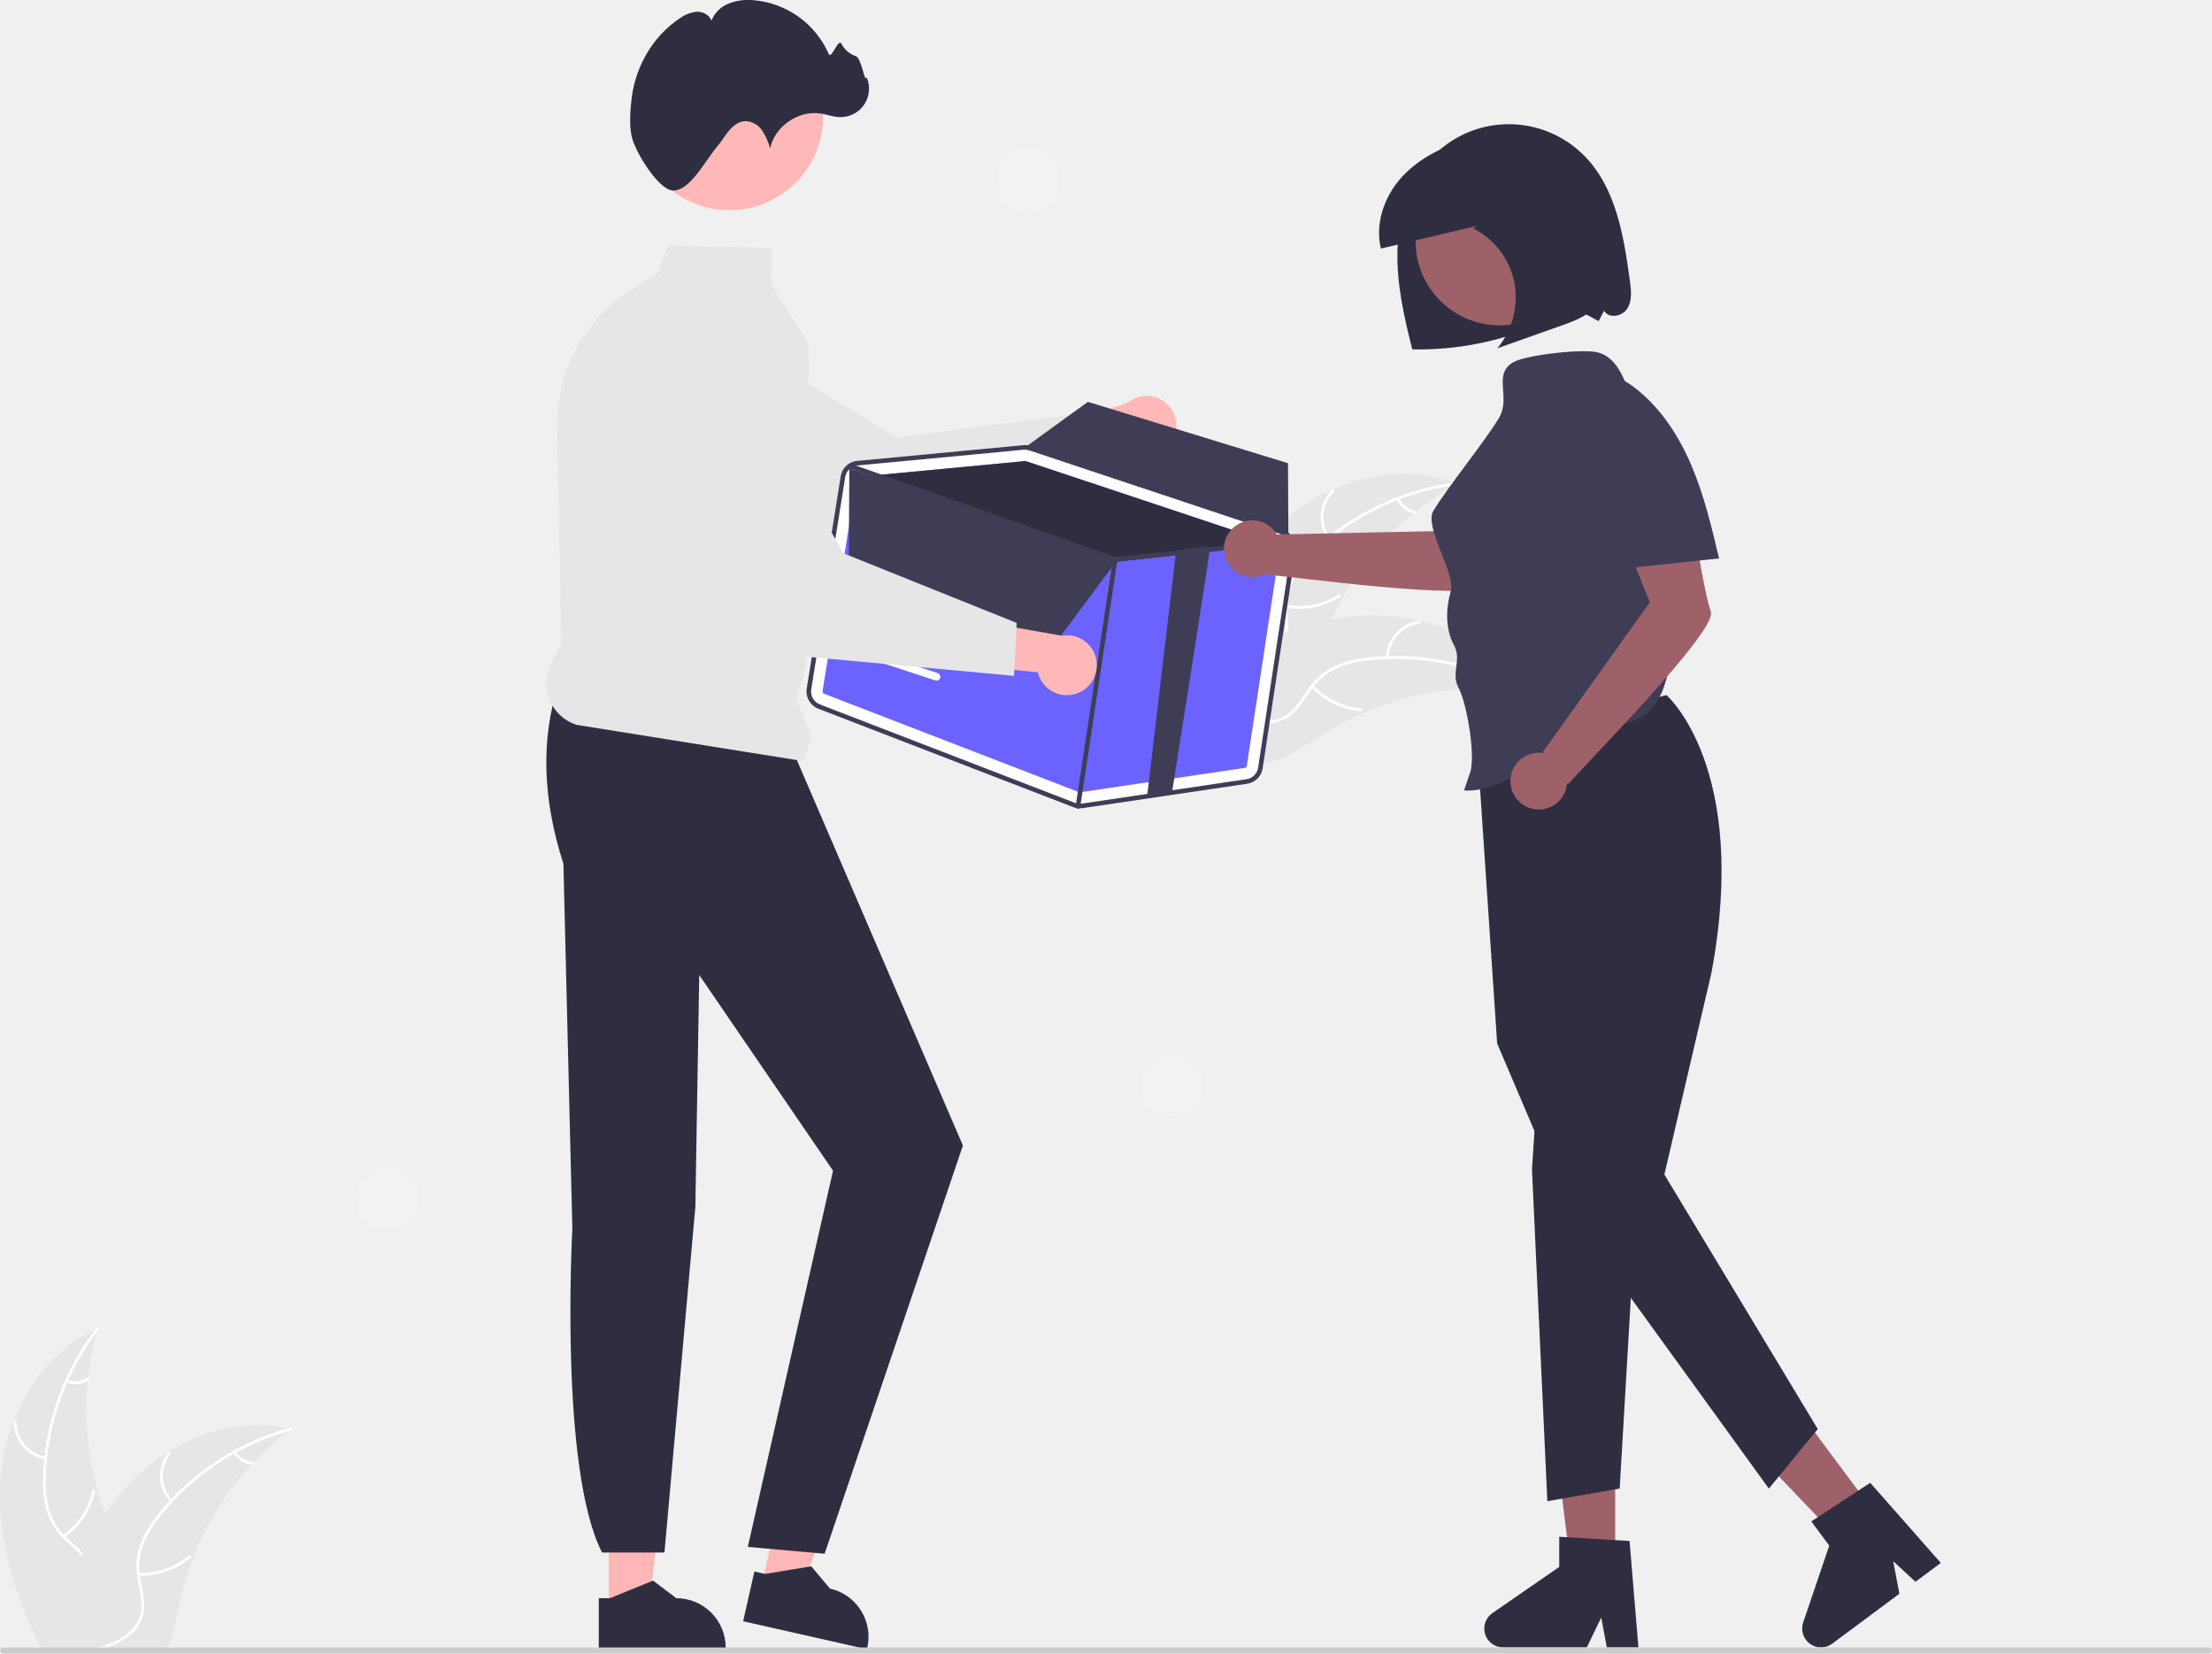
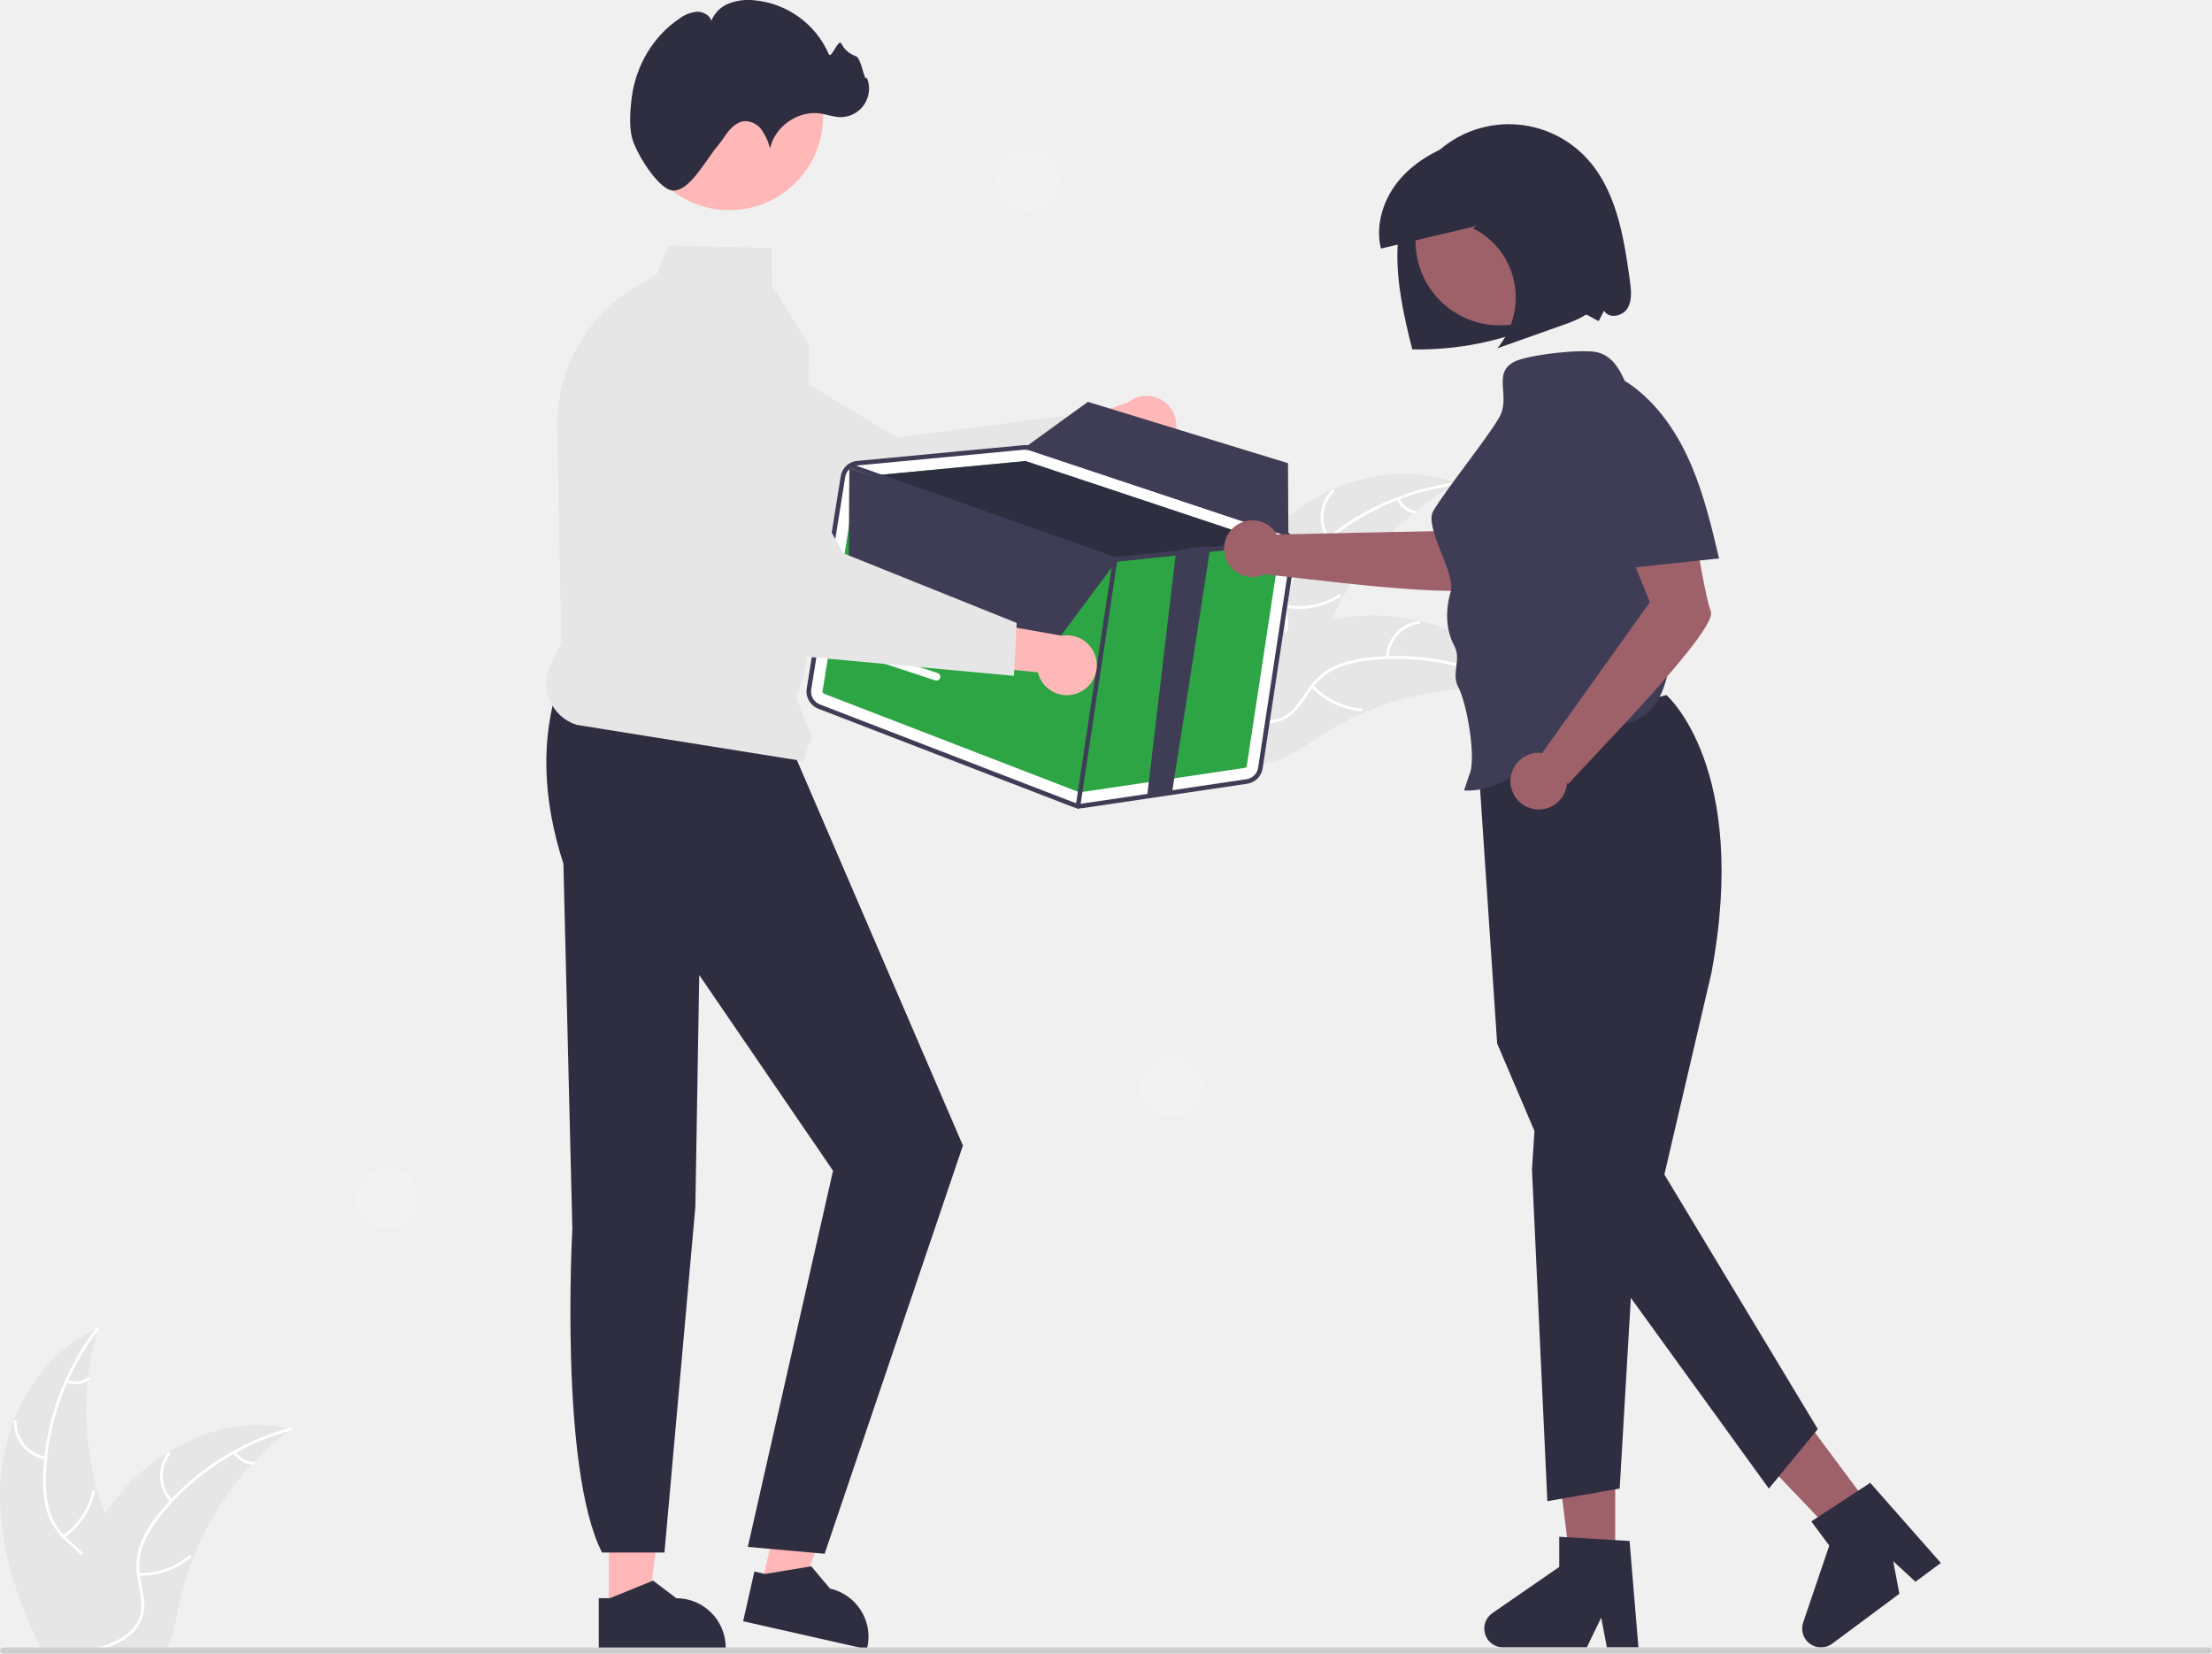
<svg xmlns="http://www.w3.org/2000/svg" data-name="Layer 1" width="862.703" height="644.786" viewBox="0 0 862.703 644.786">
  <polygon points="629.943 612.644 612.777 612.644 604.608 546.435 629.943 546.435 629.943 612.644" fill="#9e616a" />
  <path d="M807.651,769.992H795.341l-2.197-11.622-5.628,11.622H754.867A7.339,7.339,0,0,1,750.697,756.614l26.072-18.007v-11.749l27.424,1.637Z" transform="translate(-168.6484 -127.607)" fill="#2f2e41" />
  <polygon points="731.923 590.981 718.148 601.224 672.085 552.969 692.415 537.851 731.923 590.981" fill="#9e616a" />
  <path d="M925.588,737.048,915.71,744.393l-8.698-8.015,2.419,12.684-26.199,19.482a7.339,7.339,0,0,1-11.33-8.247l10.177-30.007-7.011-9.428,22.983-15.051Z" transform="translate(-168.6484 -127.607)" fill="#2f2e41" />
  <path d="M818.576,398.647s32.569,28.138,17.542,108.352l-18.345,78.597,59.829,99.256-19.077,23.208-77.78-107.433-28.185-66.114L744.652,416.843Z" transform="translate(-168.6484 -127.607)" fill="#2f2e41" />
  <polygon points="599.447 425.746 597.488 456.084 603.483 585.365 631.692 580.452 637.083 488.406 599.447 425.746" fill="#2f2e41" />
  <polygon points="237.445 628.211 252.796 628.21 260.098 569.001 237.443 569.002 237.445 628.211" fill="#ffb6b6" />
  <path d="M402.178,750.806l4.321-0,16.869-6.86,9.041,6.859H432.41A19.266,19.266,0,0,1,451.675,770.07v.626l-49.497.002Z" transform="translate(-168.6484 -127.607)" fill="#2f2e41" />
  <polygon points="296.932 618.538 311.905 621.918 332.071 565.772 309.972 560.782 296.932 618.538" fill="#ffb6b6" />
  <path d="M462.865,740.393l4.215.952,17.966-2.976,7.308,8.682.001 0a19.266,19.266,0,0,1,14.549,23.036l-.138.611L458.484,759.797Z" transform="translate(-168.6484 -127.607)" fill="#2f2e41" />
  <path d="M386.652,393.843c-7.197,21.706-6.436,45.268,1.73,70.556l3.491,142.378S386.671,700.146,403.454,733.002h24.34l12.051-134.751,1.513-90.446,52.182,76.306L460.305,730.799l29.957,2.678,53.934-159.191L477.652,419.843Z" transform="translate(-168.6484 -127.607)" fill="#2f2e41" />
  <path d="M667.346,332.015c18.617-16.777,46.309-25.212,69.537-15.805a115.466,115.466,0,0,0-51.888,59.935c-3.698,9.838-6.786,21.166-15.882,26.433-5.659,3.278-12.7,3.438-19.046,1.856-6.346-1.582-12.162-4.754-17.899-7.894l-1.632-.037C637.864,372.537,648.729,348.791,667.346,332.015Z" transform="translate(-168.6484 -127.607)" fill="#e6e6e6" />
  <path d="M736.753,316.719A98.692,98.692,0,0,0,681.847,342.65a42.5,42.5,0,0,0-8.345,10.377,24.376,24.376,0,0,0-2.818,12.516c.101,4.058.673,8.198-.214,12.21a14.925,14.925,0,0,1-7.425,9.689c-4.546,2.613-9.759,3.437-14.886,4.065-5.692.698-11.615,1.332-16.542,4.525-.597.387-1.162-.562-.566-.948,8.572-5.555,19.42-3.534,28.637-7.241,4.301-1.73,8.107-4.766,9.454-9.357,1.178-4.015.591-8.284.454-12.392a26.011,26.011,0,0,1,2.299-12.34,39.29,39.29,0,0,1,7.916-10.659,95.749,95.749,0,0,1,24.333-17.42A100.443,100.443,0,0,1,736.743,315.615c.703-.091.709,1.015.01,1.105Z" transform="translate(-168.6484 -127.607)" fill="#fff" />
  <path d="M686.447,337.791a14.807,14.807,0,0,1,1.632-19.104c.506-.499,1.305.265.798.764a13.711,13.711,0,0,0-1.482,17.774c.415.577-.536,1.14-.948.566Z" transform="translate(-168.6484 -127.607)" fill="#fff" />
  <path d="M670.362,363.491a28.539,28.539,0,0,0,20.394-4.083c.598-.385,1.164.564.566.948a29.685,29.685,0,0,1-21.23,4.206c-.701-.126-.427-1.197.27-1.071Z" transform="translate(-168.6484 -127.607)" fill="#fff" />
  <path d="M714.447,321.948a8.381,8.381,0,0,0,6.269,4.894c.702.117.427,1.188-.27,1.071a9.392,9.392,0,0,1-6.947-5.399.571.571,0,0,1,.191-.757.555.555,0,0,1,.757.191Z" transform="translate(-168.6484 -127.607)" fill="#fff" />
  <path d="M762.461,397.115c-.44-.061-.881-.122-1.328-.176a110.379,110.379,0,0,0-17.882-.908c-.462.007-.931.021-1.392.041a116.365,116.365,0,0,0-41.75,9.61,113.005,113.005,0,0,0-15.163,8.056c-6.688,4.234-13.602,9.358-21.078,11.085a19.386,19.386,0,0,1-2.362.421l-30.889-26.745c-.04-.096-.086-.185-.126-.282l-1.282-1.011c.239-.176.49-.353.729-.528.138-.102.283-.199.421-.301.094-.066.189-.133.27-.198.031-.022.063-.044.088-.059.081-.065.164-.117.239-.176q2.103-1.49,4.235-2.955c.006-.007.006-.007.019-.008a166.157,166.157,0,0,1,34.601-18.599c.367-.139.739-.285,1.12-.411a107.831,107.831,0,0,1,16.939-4.767,95.329,95.329,0,0,1,9.553-1.334,79.272,79.272,0,0,1,24.723,1.752c16.143,3.743,30.91,12.608,39.656,26.433C762.027,396.406,762.244,396.754,762.461,397.115Z" transform="translate(-168.6484 -127.607)" fill="#e6e6e6" />
  <path d="M762.052,397.446a98.692,98.692,0,0,0-59.452-12.353A42.5,42.5,0,0,0,689.69,388.354a24.376,24.376,0,0,0-9.785,8.297c-2.363,3.301-4.398,6.951-7.522,9.62a14.925,14.925,0,0,1-11.761,3.266c-5.203-.651-9.862-3.132-14.333-5.717-4.965-2.87-10.076-5.93-15.932-6.347-.71-.051-.59-1.149.119-1.098,10.189.726,17.633,8.871,27.225,11.46,4.476,1.208,9.343,1.075,13.182-1.779,3.358-2.496,5.459-6.258,7.823-9.621a26.011,26.011,0,0,1,9.265-8.469,39.29,39.29,0,0,1,12.738-3.745,95.749,95.749,0,0,1,29.917.742,100.443,100.443,0,0,1,32.085,11.596c.616.351-.045,1.237-.657.888Z" transform="translate(-168.6484 -127.607)" fill="#fff" />
  <path d="M709.199,383.983a14.807,14.807,0,0,1,12.805-14.271c.705-.093.883.997.177,1.091a13.711,13.711,0,0,0-11.884,13.299c-.016.711-1.114.588-1.098-.119Z" transform="translate(-168.6484 -127.607)" fill="#fff" />
  <path d="M680.883,394.819a28.539,28.539,0,0,0,18.742,9.018c.709.053.59,1.151-.119,1.098a29.685,29.685,0,0,1-19.483-9.424c-.484-.523.38-1.212.861-.692Z" transform="translate(-168.6484 -127.607)" fill="#fff" />
  <path d="M741.094,388.191a8.381,8.381,0,0,0,2.058,7.682c.49.516-.374,1.205-.861.692a9.392,9.392,0,0,1-2.296-8.493.571.571,0,0,1,.609-.49.555.555,0,0,1,.49.609Z" transform="translate(-168.6484 -127.607)" fill="#fff" />
  <path d="M219.922,754.743c-1.45,5.44-5.26,9.97-9.86,13.27-.75.54-1.52,1.04-2.3,1.51-.24.14-.48.29-.73.42q-.405.24-.81.45h-21.63c-.39-.79-.77-1.59-1.15-2.38-9.27-19.48-15.78-40.5-14.67-61.91a79.254,79.254,0,0,1,5.17-24.25c5.94-15.47,16.78-28.86,31.69-35.6.37-.17.76-.34,1.14-.5-.12.43-.24.85-.36,1.28a110.785,110.785,0,0,0-3.38,17.59c-.06.46-.11.92-.15,1.39a116.054,116.054,0,0,0,3.72,42.69c.01.03.02.07.03.1q1.275,4.605,2.96,9.07c.88,2.35,1.83,4.67,2.87,6.95C216.802,734.393,222.622,744.593,219.922,754.743Z" transform="translate(-168.6484 -127.607)" fill="#e6e6e6" />
  <path d="M207.042,646.203c-.21.28-.42.55-.63.83a98.129,98.129,0,0,0-11.12,18.76c-.16.33-.31.66-.44,1a97.814,97.814,0,0,0-7.82,29.24,1.49,1.49,0,0,0-.02.21c-.25,2.36-.4,4.74-.46,7.12a42.48,42.48,0,0,0,1.43,13.24,23.769,23.769,0,0,0,5.46,9.42c.25.27.5.54.77.8.2.21.42.42.63.62,2.02,1.93,4.23,3.72,6.13,5.79a21.432,21.432,0,0,1,2.35,3,14.904,14.904,0,0,1,1.6,12.1c-1.36,5.06-4.47,9.33-7.65,13.4-1.59,2.04-3.23,4.1-4.65,6.28-.52.78-1,1.57-1.44,2.38h-1.26c.42-.81.88-1.6,1.38-2.38,3.65-5.75,8.84-10.69,11.53-17.02,1.82-4.27,2.37-9.11.07-13.3a17.682,17.682,0,0,0-2.43-3.38c-1.83-2.07-4.02-3.84-6.01-5.71-.5-.47-.99-.95-1.46-1.45a24.964,24.964,0,0,1-5.64-8.9,39.23,39.23,0,0,1-1.94-13.13c0-2.84.15-5.7.43-8.54.03-.36.07-.73.11-1.1a100.767,100.767,0,0,1,19.67-49.23c.2-.28.41-.55.62-.82C206.682,644.873,207.472,645.653,207.042,646.203Z" transform="translate(-168.6484 -127.607)" fill="#fff" />
  <path d="M186.365,696.678a14.807,14.807,0,0,1-12.354-14.663.553.553,0,0,1,1.105-.024,13.711,13.711,0,0,0,11.52,13.616c.701.114.427,1.185-.27,1.071Z" transform="translate(-168.6484 -127.607)" fill="#fff" />
  <path d="M193.164,726.224a28.539,28.539,0,0,0,11.533-17.308c.151-.695,1.222-.424,1.071.27a29.685,29.685,0,0,1-12.038,17.986c-.585.406-1.148-.544-.566-.948Z" transform="translate(-168.6484 -127.607)" fill="#fff" />
  <path d="M194.961,665.676a8.381,8.381,0,0,0,7.893-.972c.579-.414,1.142.538.566.948a9.392,9.392,0,0,1-8.73,1.094.571.571,0,0,1-.4-.671.555.555,0,0,1,.671-.4Z" transform="translate(-168.6484 -127.607)" fill="#fff" />
  <path d="M282.062,684.873c-.35.27-.71.54-1.06.82a110.362,110.362,0,0,0-13.29,12c-.32.33-.64.67-.95,1.01l-.01.01a116.347,116.347,0,0,0-22.66,36.14l-.03.09c-.01.03-.02.05-.03.08a114.443,114.443,0,0,0-5.03,16.42c-1.22,5.46-2.22,11.31-4.13,16.57-.29.81-.61,1.61-.95,2.38h-44.46c.15-.79.31-1.59.47-2.38a160.302,160.302,0,0,1,10.54-33.7c.16-.36.32-.72.5-1.08a108.305,108.305,0,0,1,8.61-15.35.01.01,0,0,1,.01-.01,94.956,94.956,0,0,1,5.8-7.69,79.119,79.119,0,0,1,18.72-16.24c.04-.03.09-.05.13-.08,14.04-8.71,30.68-12.86,46.59-9.27h.01C281.252,684.683,281.652,684.773,282.062,684.873Z" transform="translate(-168.6484 -127.607)" fill="#e6e6e6" />
  <path d="M282.012,685.403c-.34.09-.68.19-1.01.29a98.589,98.589,0,0,0-20.17,8.27c-.32.17-.64.35-.96.53a98.255,98.255,0,0,0-23.79,18.59.035.035,0,0,0-.01.02c-.08.08-.17.17-.24.25-1.6,1.72-3.14,3.51-4.6,5.35a42.769,42.769,0,0,0-6.82,11.43,23.674,23.674,0,0,0-1.31,10.81c.03.37.08.73.13,1.1.04.29.08.58.13.88.66,4.01,1.8,8.03,1.48,12.12a14.909,14.909,0,0,1-6.01,10.63,23.794,23.794,0,0,1-3.68,2.34,36.852,36.852,0,0,1-5.77,2.38h-3.93c.53-.15,1.05-.3,1.58-.45a48.212,48.212,0,0,0,5.53-1.93,26.912,26.912,0,0,0,3-1.48c4.02-2.31,7.37-5.85,8.07-10.58.61-4.14-.57-8.28-1.27-12.33-.12-.7-.23-1.39-.29-2.08a24.439,24.439,0,0,1,.85-10.46,39.062,39.062,0,0,1,6.36-11.66,83.355,83.355,0,0,1,5.48-6.55q.36-.405.75-.81a100.901,100.901,0,0,1,24.21-18.73h.01a99.288,99.288,0,0,1,21.1-8.74h.01c.33-.1.67-.2,1-.29C282.532,684.123,282.692,685.213,282.012,685.403Z" transform="translate(-168.6484 -127.607)" fill="#fff" />
  <path d="M235.116,713.252a14.807,14.807,0,0,1-1.036-19.145c.432-.564,1.329.081.896.646A13.711,13.711,0,0,0,235.977,712.56c.491.514-.372,1.203-.861.692Z" transform="translate(-168.6484 -127.607)" fill="#fff" />
  <path d="M222.755,740.937a28.539,28.539,0,0,0,19.629-6.876c.539-.464,1.231.397.692.861a29.685,29.685,0,0,1-20.441,7.113c-.712-.028-.589-1.126.119-1.098Z" transform="translate(-168.6484 -127.607)" fill="#fff" />
  <path d="M260.644,693.674a8.381,8.381,0,0,0,6.888,3.977c.712.019.588,1.117-.119,1.098a9.392,9.392,0,0,1-7.629-4.382.571.571,0,0,1,.084-.776.555.555,0,0,1,.776.084Z" transform="translate(-168.6484 -127.607)" fill="#fff" />
  <path d="M625.031,300.737a11.599,11.599,0,0,1-17.767.838l-37.8,16.44,3.682-21.102,35.331-12.377a11.662,11.662,0,0,1,16.554,16.201Z" transform="translate(-168.6484 -127.607)" fill="#ffb8b8" />
  <path d="M599.806,307.325l-87.798,39.108-.188-.067-100.067-35.659a32.96,32.96,0,0,1-14.782-42.756h0a32.924,32.924,0,0,1,46.987-14.637l74.469,44.859,72.211-9.359Z" transform="translate(-168.6484 -127.607)" fill="#e6e6e6" />
  <path d="M1031.352,771.203a1.187,1.187,0,0,1-1.19,1.19h-860.29a1.19,1.19,0,0,1,0-2.38h860.29A1.187,1.187,0,0,1,1031.352,771.203Z" transform="translate(-168.6484 -127.607)" fill="#ccc" />
  <path d="M481.992,424.404l-88.506-14.157a16.893,16.893,0,0,1-9.956-23.646l4.014-8.028-1.559-84.347A62.482,62.482,0,0,1,416.322,239.572l8.631-5.161,4.362-11.077,40.22.981.117,14.527,14.404,22.968-0.0.095-.904,125.014-3.97,12.901,6.002,15.006Z" transform="translate(-168.6484 -127.607)" fill="#e6e6e6" />
  <circle cx="284.459" cy="45.41" r="36.544" fill="#ffb8b8" />
  <path d="M415.054,180.984c-1.09-4.592-.59-11.053.026-15.677,1.615-12.121,8.346-23.645,18.573-30.47a13.38,13.38,0,0,1,6.665-2.648c2.419-.101,5.042,1.194,5.785,3.499a11.993,11.993,0,0,1,6.766-6.709,21.136,21.136,0,0,1,9.631-1.297,35.197,35.197,0,0,1,29.363,20.989c.976,2.319,3.702-6.246,4.939-4.055a9.741,9.741,0,0,0,5.524,4.853c2.423.676,3.408,10.66,4.361,8.332a11.098,11.098,0,0,1-10.611,15.475c-2.466-.092-4.825-.999-7.262-1.39-8.715-1.396-17.96,4.923-19.823,13.551a23.987,23.987,0,0,0-3.156-7.021,8.119,8.119,0,0,0-6.513-3.579c-2.48.093-4.659,1.714-6.268,3.603s-2.817,4.093-4.438,5.972c-4.755,5.513-11.187,18.37-17.965,17.432C425.303,201.103,416.542,187.253,415.054,180.984Z" transform="translate(-168.6484 -127.607)" fill="#2f2e41" />
  <path d="M674.012,342.148a7.133,7.133,0,0,0-4.807-7.854l-98.413-32.777a7.132,7.132,0,0,0-2.933-.337l-24.667,2.333-14.154,1.343-26.119,2.468a7.155,7.155,0,0,0-6.384,5.99l-13.261,82.838a7.186,7.186,0,0,0,4.484,7.796l99.44,38.384a6.947,6.947,0,0,0,1.446.388,7.136,7.136,0,0,0,2.176.016l64.255-9.523a7.121,7.121,0,0,0,6.023-5.999Z" transform="translate(-168.6484 -127.607)" fill="#fff" />
-   <path d="M490.013,398.11l99.44,38.382a.897.897,0,0,0,.457.054l64.247-9.522a.883.883,0,0,0,.755-.752l12.92-85.067a.905.905,0,0,0-.599-.982l-.662-.224-97.758-32.546a.678.678,0,0,0-.137-.033.887.887,0,0,0-.23-.012l-60.164,5.693-4.774.448a.903.903,0,0,0-.795.748l-13.259,82.834A.897.897,0,0,0,490.013,398.11Z" transform="translate(-168.6484 -127.607)" fill="#6c63ff" />
+   <path d="M490.013,398.11l99.44,38.382a.897.897,0,0,0,.457.054l64.247-9.522a.883.883,0,0,0,.755-.752l12.92-85.067a.905.905,0,0,0-.599-.982l-.662-.224-97.758-32.546a.678.678,0,0,0-.137-.033.887.887,0,0,0-.23-.012l-60.164,5.693-4.774.448a.903.903,0,0,0-.795.748l-13.259,82.834A.897.897,0,0,0,490.013,398.11Z" transform="translate(-168.6484 -127.607)" fill="#2da544" />
  <path d="M508.282,313.102l60.164-5.693a.887.887,0,0,1,.23.012.678.678,0,0,1,.137.033l97.758,32.546-25.787,2.73-9.65,1.017-27.46,2.901a1.939,1.939,0,0,1-.241-.003c-.049-.015-.098-.029-.156-.045Z" transform="translate(-168.6484 -127.607)" fill="#2f2e41" />
  <path d="M487.758,403.952l99.44,38.382a6.722,6.722,0,0,0,1.45.38,7.224,7.224,0,0,0,2.177.027l64.247-9.522a7.135,7.135,0,0,0,6.028-6.004l12.91-85.068a7.19,7.19,0,0,0-.418-3.717c-.065-.157-.131-.314-.207-.462a6.99,6.99,0,0,0-2.264-2.698,7.138,7.138,0,0,0-1.916-.977l-.117-.041-98.292-32.738a8.955,8.955,0,0,0-1.227-.298,7.086,7.086,0,0,0-1.715-.033l-24.663,2.325-14.153,1.35L502.917,307.326a7.092,7.092,0,0,0-3.019.997,1.329,1.329,0,0,0-.202.121,1.192,1.192,0,0,0-.13.098,7.148,7.148,0,0,0-3.027,4.764l-13.27,82.843A7.194,7.194,0,0,0,487.758,403.952Zm10.542-90.357a5.3,5.3,0,0,1,1.27-2.671,4.651,4.651,0,0,1,.676-.659,5.317,5.317,0,0,1,2.324-1.084,4.059,4.059,0,0,1,.509-.072l43.985-4.155,20.965-1.995c.142-.017.273-.014.404-.022a5.007,5.007,0,0,1,.948.07,4.145,4.145,0,0,1,.845.201l98.408,32.779c.078.028.146.054.223.082a5.218,5.218,0,0,1,2.273,1.654,5.259,5.259,0,0,1,1.121,4.145l-12.921,85.077a5.349,5.349,0,0,1-4.509,4.502l-64.257,9.521a5.413,5.413,0,0,1-2.723-.31l-99.441-38.372a5.402,5.402,0,0,1-3.359-5.846Z" transform="translate(-168.6484 -127.607)" fill="#3f3d56" />
  <path d="M499.352,308.994a.877.877,0,0,1,.268-.386,1.051,1.051,0,0,1,.129-.088c.042-.016.084-.042.126-.058a.873.873,0,0,1,.624-.011l2.07.73,101.116,35.669,23.665-2.5,13.243-1.397,28.029-2.967,2.506-.263.487-.054a.904.904,0,0,1,.952.654.739.739,0,0,1,.026.143.893.893,0,0,1-.55.922.988.988,0,0,1-.248.067l-3.409.357-27.603,2.918-9.65,1.017-27.46,2.901a1.939,1.939,0,0,1-.241-.003c-.049-.015-.098-.029-.156-.045L500.245,310.265l-.35-.124a.67.67,0,0,1-.219-.121A.91.91,0,0,1,499.352,308.994Z" transform="translate(-168.6484 -127.607)" fill="#3f3d56" />
  <path d="M588.919,442.975a.894.894,0,0,1-.743-1.016l14.517-96.334a.894.894,0,0,1,1.017-.751l.008.001a.894.894,0,0,1,.743,1.016l-14.517,96.334a.894.894,0,0,1-1.017.751Z" transform="translate(-168.6484 -127.607)" fill="#3f3d56" />
  <path d="M625.716,436.863l-9.655,1.019,11.293-95.535s12.895-2.335,13.24-1.398C640.806,341.508,625.808,436.251,625.716,436.863Z" transform="translate(-168.6484 -127.607)" fill="#3f3d56" />
  <polygon points="331.25 182.533 330.99 226.1 408.116 255.488 435.813 218.284 331.25 182.533" fill="#3f3d56" />
  <path d="M671.131,337.725a5.301,5.301,0,0,0-2.497-1.737l-98.406-32.778a5.106,5.106,0,0,0-.848-.207,5.009,5.009,0,0,0-.951-.071l.16-.997.985-.713,23.368-16.919,78.041,23.917.135,27.052Z" transform="translate(-168.6484 -127.607)" fill="#3f3d56" />
  <path d="M503.829,380.08a1.513,1.513,0,0,1,.326.068l30.194,9.917a1.5,1.5,0,0,1-.936,2.851l-30.194-9.917a1.5,1.5,0,0,1,.61-2.919Z" transform="translate(-168.6484 -127.607)" fill="#fff" />
  <circle cx="457.003" cy="423.236" r="12" fill="#f2f2f2" />
  <circle cx="151.003" cy="467.236" r="12" fill="#f2f2f2" />
  <circle cx="401.003" cy="70.236" r="12" fill="#f2f2f2" />
  <path d="M589.34,397.729A11.599,11.599,0,0,1,573.433,389.771L532.421,385.628l13.53-16.606,36.871,6.481a11.662,11.662,0,0,1,6.518,22.226Z" transform="translate(-168.6484 -127.607)" fill="#ffb8b8" />
  <path d="M564.115,391.141l-95.708-8.818-.131-.151L398.425,302.135a32.96,32.96,0,0,1,8.013-44.523h0a32.924,32.924,0,0,1,48.144,10.209l43.022,75.544,67.565,27.147Z" transform="translate(-168.6484 -127.607)" fill="#e6e6e6" />
  <path d="M804.339,237.224c-2.377-17.434-5.358-36.152-17.654-48.737a41.35,41.35,0,0,0-59.744.618c-8.951,9.549-12.904,22.957-13.265,36.04s2.552,26.021,5.784,38.703a119.29,119.29,0,0,0,49.786-9.799c3.926-1.704,7.789-3.631,11.937-4.686,4.148-1.056,7.105,1.601,10.963,3.453l2.118-4.055c1.734,3.227,7.102,2.27,9.05-.832C805.26,244.826,804.834,240.853,804.339,237.224Z" transform="translate(-168.6484 -127.607)" fill="#2f2e41" />
  <path d="M736.532,334.532l-69.876,1.494a11.055,11.055,0,1,0-4.94,15.574c9.268.527,81.772,10.817,86.097,4.185,4.39-6.731,27.824-30.486,27.824-30.486l-18.013-25.644Z" transform="translate(-168.6484 -127.607)" fill="#9e616a" />
  <circle cx="584.911" cy="94.035" r="32.83" fill="#9e616a" />
-   <path d="M599.361,299.184" transform="translate(-168.6484 -127.607)" fill="#6c63ff" />
+   <path d="M599.361,299.184" transform="translate(-168.6484 -127.607)" fill="#2da544" />
  <path d="M806.142,284.811c-3.869-7.7-5.749-17.212-13.997-19.708-5.57-1.686-28.097.84-33.173,3.686-8.444,4.733-.792,13.602-5.773,21.902-5.415,9.023-20.132,27.13-25.547,36.152-3.723,6.203,8.817,24.409,6.804,31.358-2.013,6.948-2.11,14.747,1.32,21.117,3.069,5.701-1.371,10.745,1.715,16.437,3.21,5.92,7.148,28.053,4.161,34.088l-2,6c19.847,1.166,36.535-22.544,56.258-25.042,4.899-.62,9.986-1.431,14.023-4.274,5.946-4.189,8.297-11.789,9.766-18.913A159.326,159.326,0,0,0,806.142,284.811Z" transform="translate(-168.6484 -127.607)" fill="#3f3d56" />
  <path d="M835.898,366.112c-2.764-7.546-7.769-40.537-7.769-40.537l-31.324-.918,15.314,37.772-41.79,58.503s.077.129.218.358a11.052,11.052,0,1,0,9.27,11.745.763.763,0,0,0,.958-.164C785.425,427.035,838.662,373.658,835.898,366.112Z" transform="translate(-168.6484 -127.607)" fill="#9e616a" />
  <path d="M839.083,345.277c-2.875-12.135-5.772-24.335-10.619-35.826s-11.787-22.343-21.547-30.105c-3.12-2.482-6.609-4.672-10.521-5.444-3.911-.772-8.32.092-11.067,2.981-4.396,4.624-3.073,12.045-1.461,18.218Q791,322.402,798.131,349.703q20.594-2.183,41.188-4.366Z" transform="translate(-168.6484 -127.607)" fill="#3f3d56" />
  <path d="M793.787,226.196c-1.209-7.942-2.472-15.95-5.312-23.429-2.84-7.478-7.419-14.482-13.986-18.719-10.399-6.707-23.862-5.414-35.521-1.555-9.016,2.984-17.818,7.519-24.176,14.809-6.358,7.291-9.93,17.694-7.564,27.227q18.655-4.407,37.309-8.815l-1.361.962a30.038,30.038,0,0,1,16.031,20.893,31.122,31.122,0,0,1-6.566,25.848q12.722-4.513,25.445-9.026c5.235-1.857,10.838-3.997,13.943-8.76C795.627,240.107,794.791,232.787,793.787,226.196Z" transform="translate(-168.6484 -127.607)" fill="#2f2e41" />
</svg>
